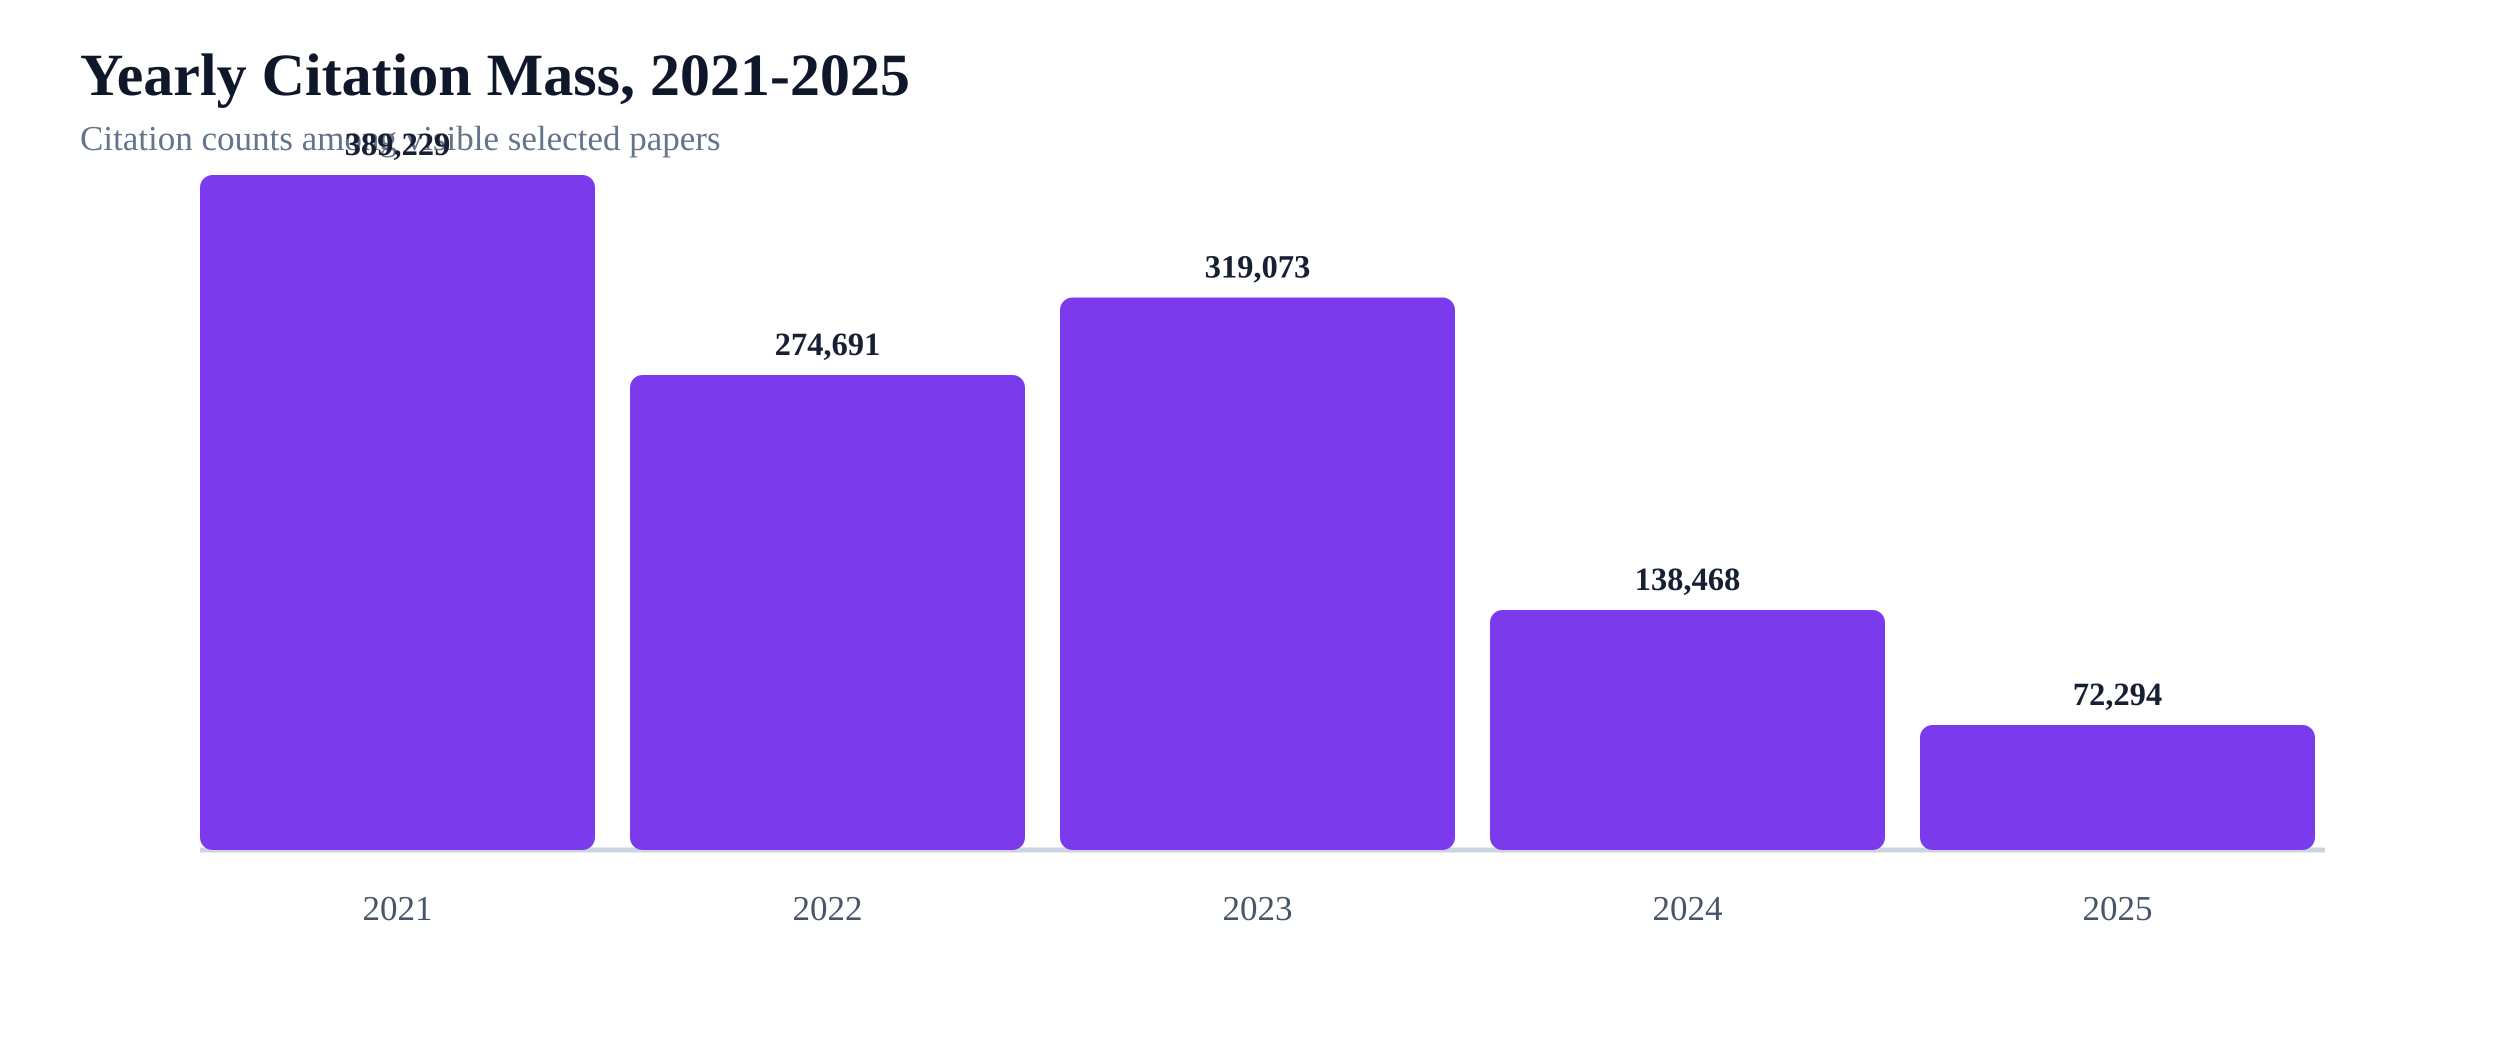
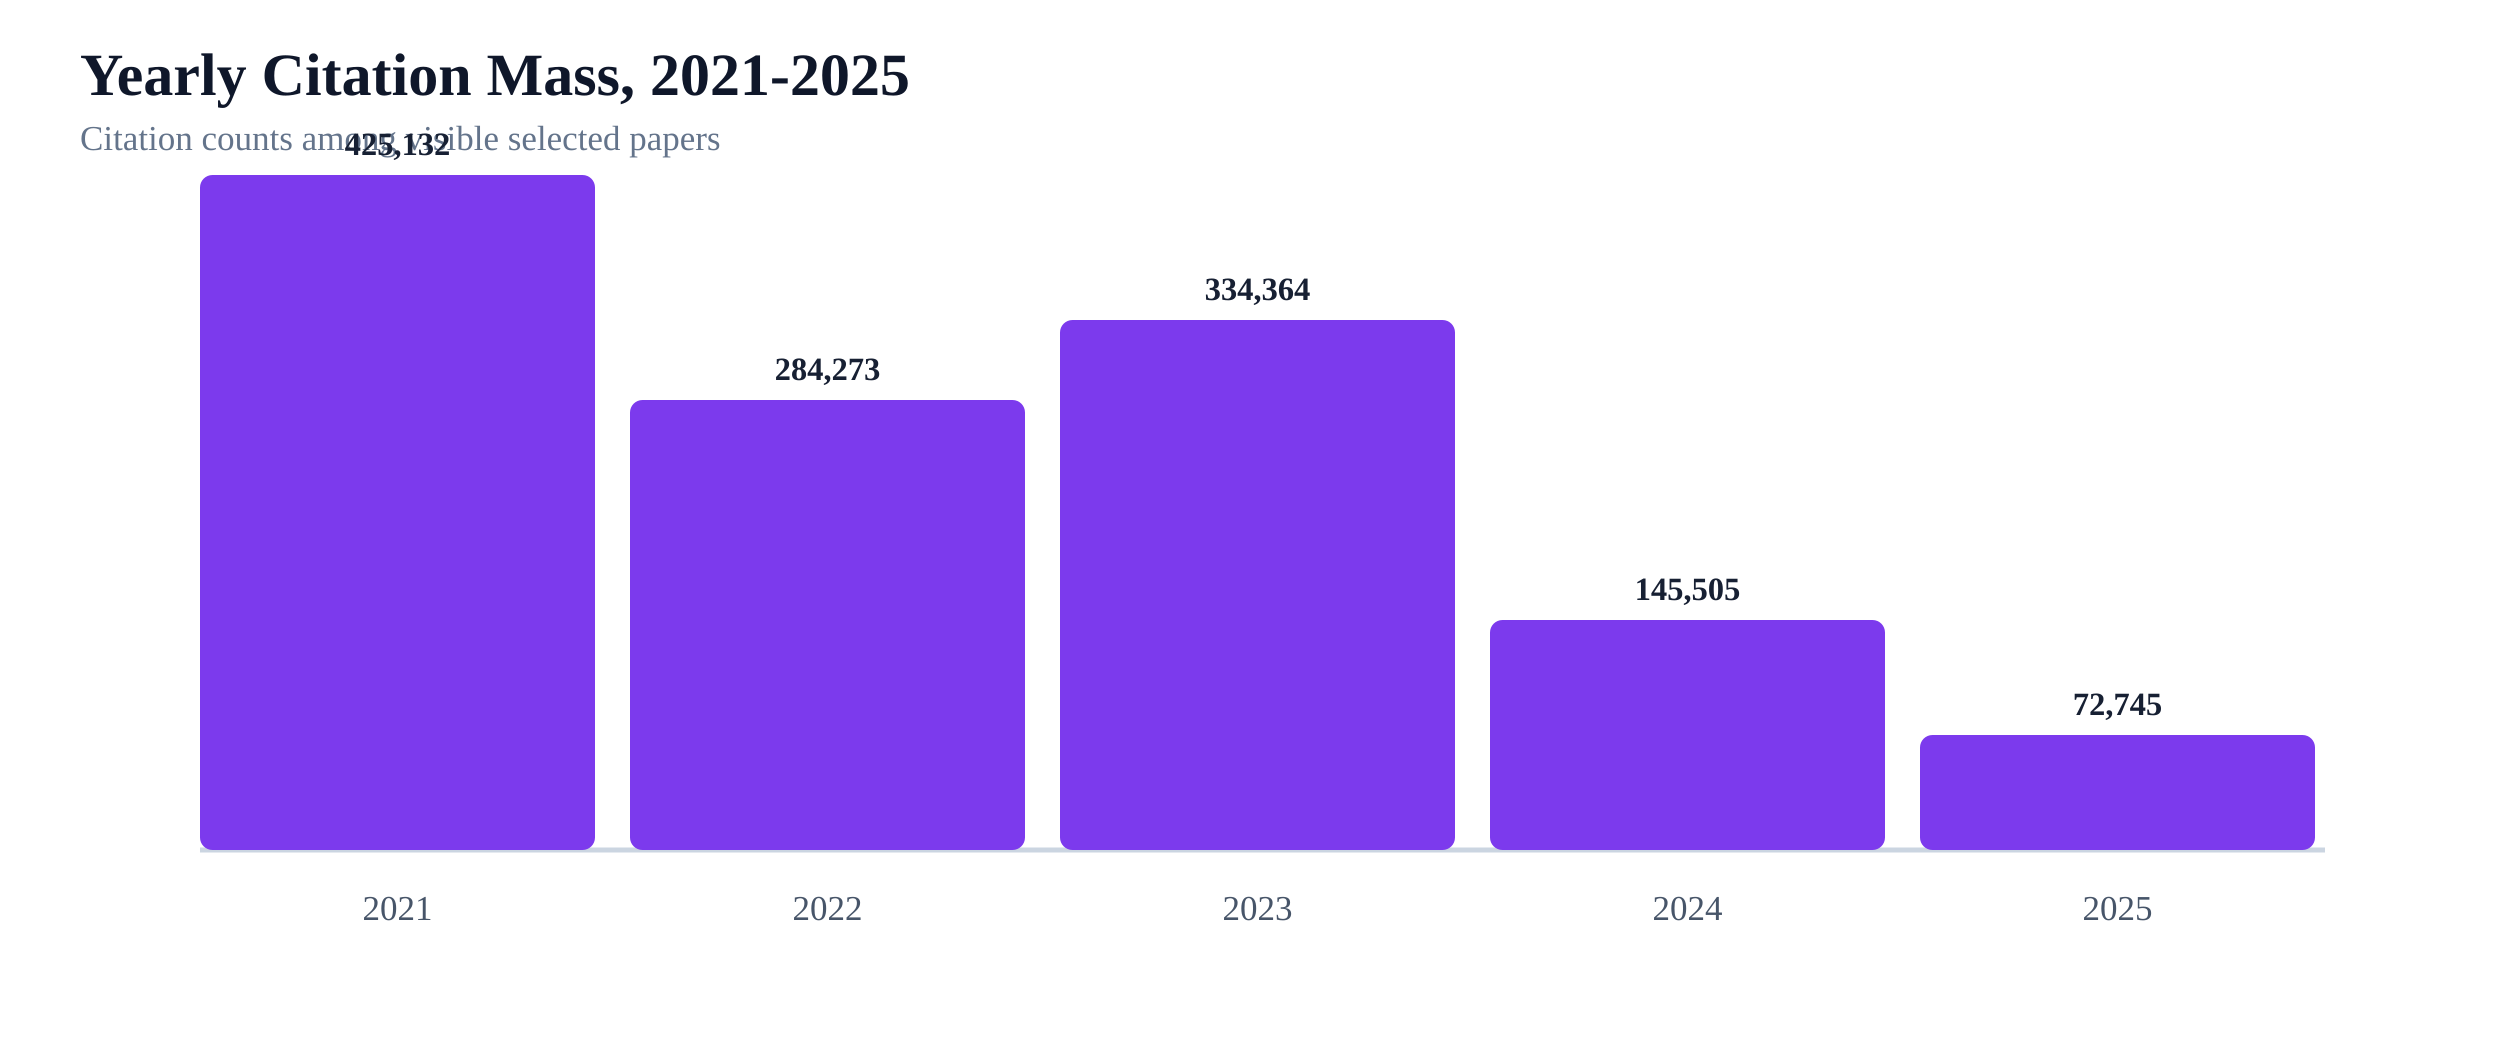
<svg xmlns="http://www.w3.org/2000/svg" width="1000" height="420" viewBox="0 0 1000 420" role="img" aria-label="Yearly citation mass 2021-2025">
  <rect width="100%" height="100%" fill="#ffffff" />
  <text x="32" y="38" fill="#0f172a" font-size="24" font-weight="800">Yearly Citation Mass, 2021-2025</text>
  <text x="32" y="60" fill="#64748b" font-size="14">Citation counts among visible selected papers</text>
  <line x1="80" y1="340" x2="930" y2="340" stroke="#cbd5e1" stroke-width="2" />
  <rect x="80" y="70" width="158" height="270" rx="5" fill="#7c3aed" />
  <text x="159.0" y="368" text-anchor="middle" fill="#475569" font-size="14">2021</text>
-   <text x="159.0" y="62" text-anchor="middle" fill="#172033" font-size="13" font-weight="700">389,229</text>
-   <rect x="252" y="150" width="158" height="190" rx="5" fill="#7c3aed" />
+   <text x="159.0" y="62" text-anchor="middle" fill="#172033" font-size="13" font-weight="700">425,132</text>
+   <rect x="252" y="160" width="158" height="180" rx="5" fill="#7c3aed" />
  <text x="331.0" y="368" text-anchor="middle" fill="#475569" font-size="14">2022</text>
-   <text x="331.0" y="142" text-anchor="middle" fill="#172033" font-size="13" font-weight="700">274,691</text>
-   <rect x="424" y="119" width="158" height="221" rx="5" fill="#7c3aed" />
+   <text x="331.0" y="152" text-anchor="middle" fill="#172033" font-size="13" font-weight="700">284,273</text>
+   <rect x="424" y="128" width="158" height="212" rx="5" fill="#7c3aed" />
  <text x="503.0" y="368" text-anchor="middle" fill="#475569" font-size="14">2023</text>
-   <text x="503.0" y="111" text-anchor="middle" fill="#172033" font-size="13" font-weight="700">319,073</text>
-   <rect x="596" y="244" width="158" height="96" rx="5" fill="#7c3aed" />
+   <text x="503.0" y="120" text-anchor="middle" fill="#172033" font-size="13" font-weight="700">334,364</text>
+   <rect x="596" y="248" width="158" height="92" rx="5" fill="#7c3aed" />
  <text x="675.0" y="368" text-anchor="middle" fill="#475569" font-size="14">2024</text>
-   <text x="675.0" y="236" text-anchor="middle" fill="#172033" font-size="13" font-weight="700">138,468</text>
-   <rect x="768" y="290" width="158" height="50" rx="5" fill="#7c3aed" />
+   <text x="675.0" y="240" text-anchor="middle" fill="#172033" font-size="13" font-weight="700">145,505</text>
+   <rect x="768" y="294" width="158" height="46" rx="5" fill="#7c3aed" />
  <text x="847.0" y="368" text-anchor="middle" fill="#475569" font-size="14">2025</text>
-   <text x="847.0" y="282" text-anchor="middle" fill="#172033" font-size="13" font-weight="700">72,294</text>
+   <text x="847.0" y="286" text-anchor="middle" fill="#172033" font-size="13" font-weight="700">72,745</text>
</svg>
